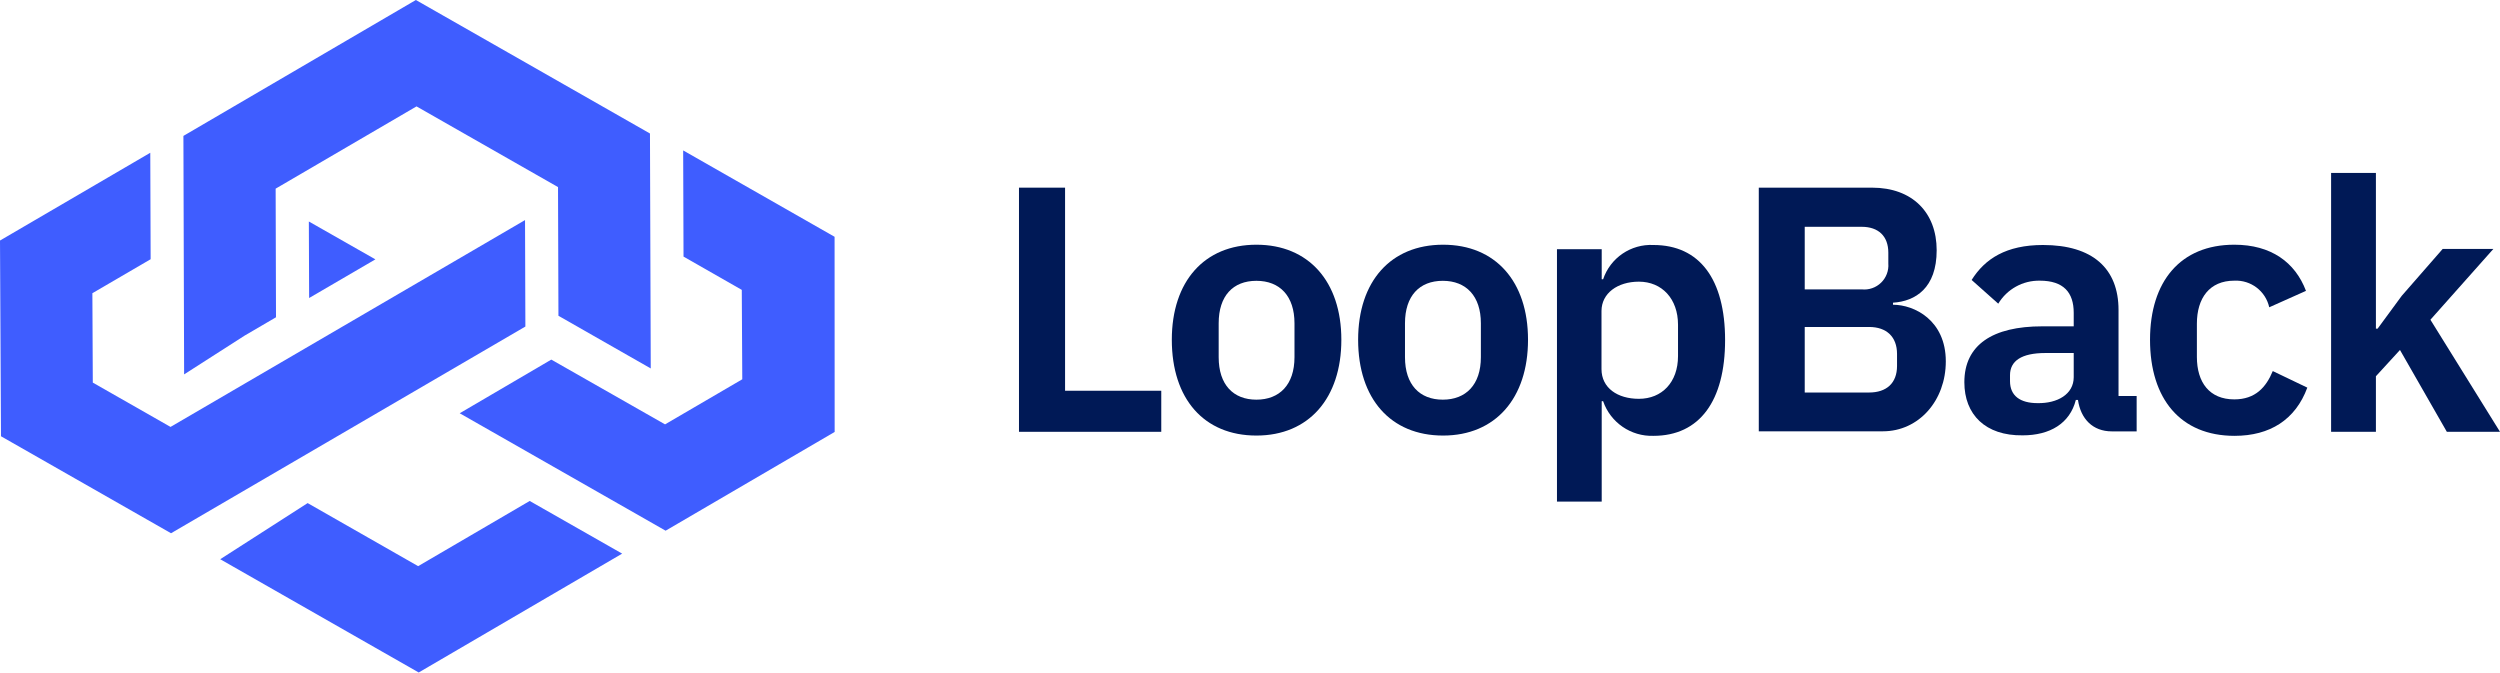
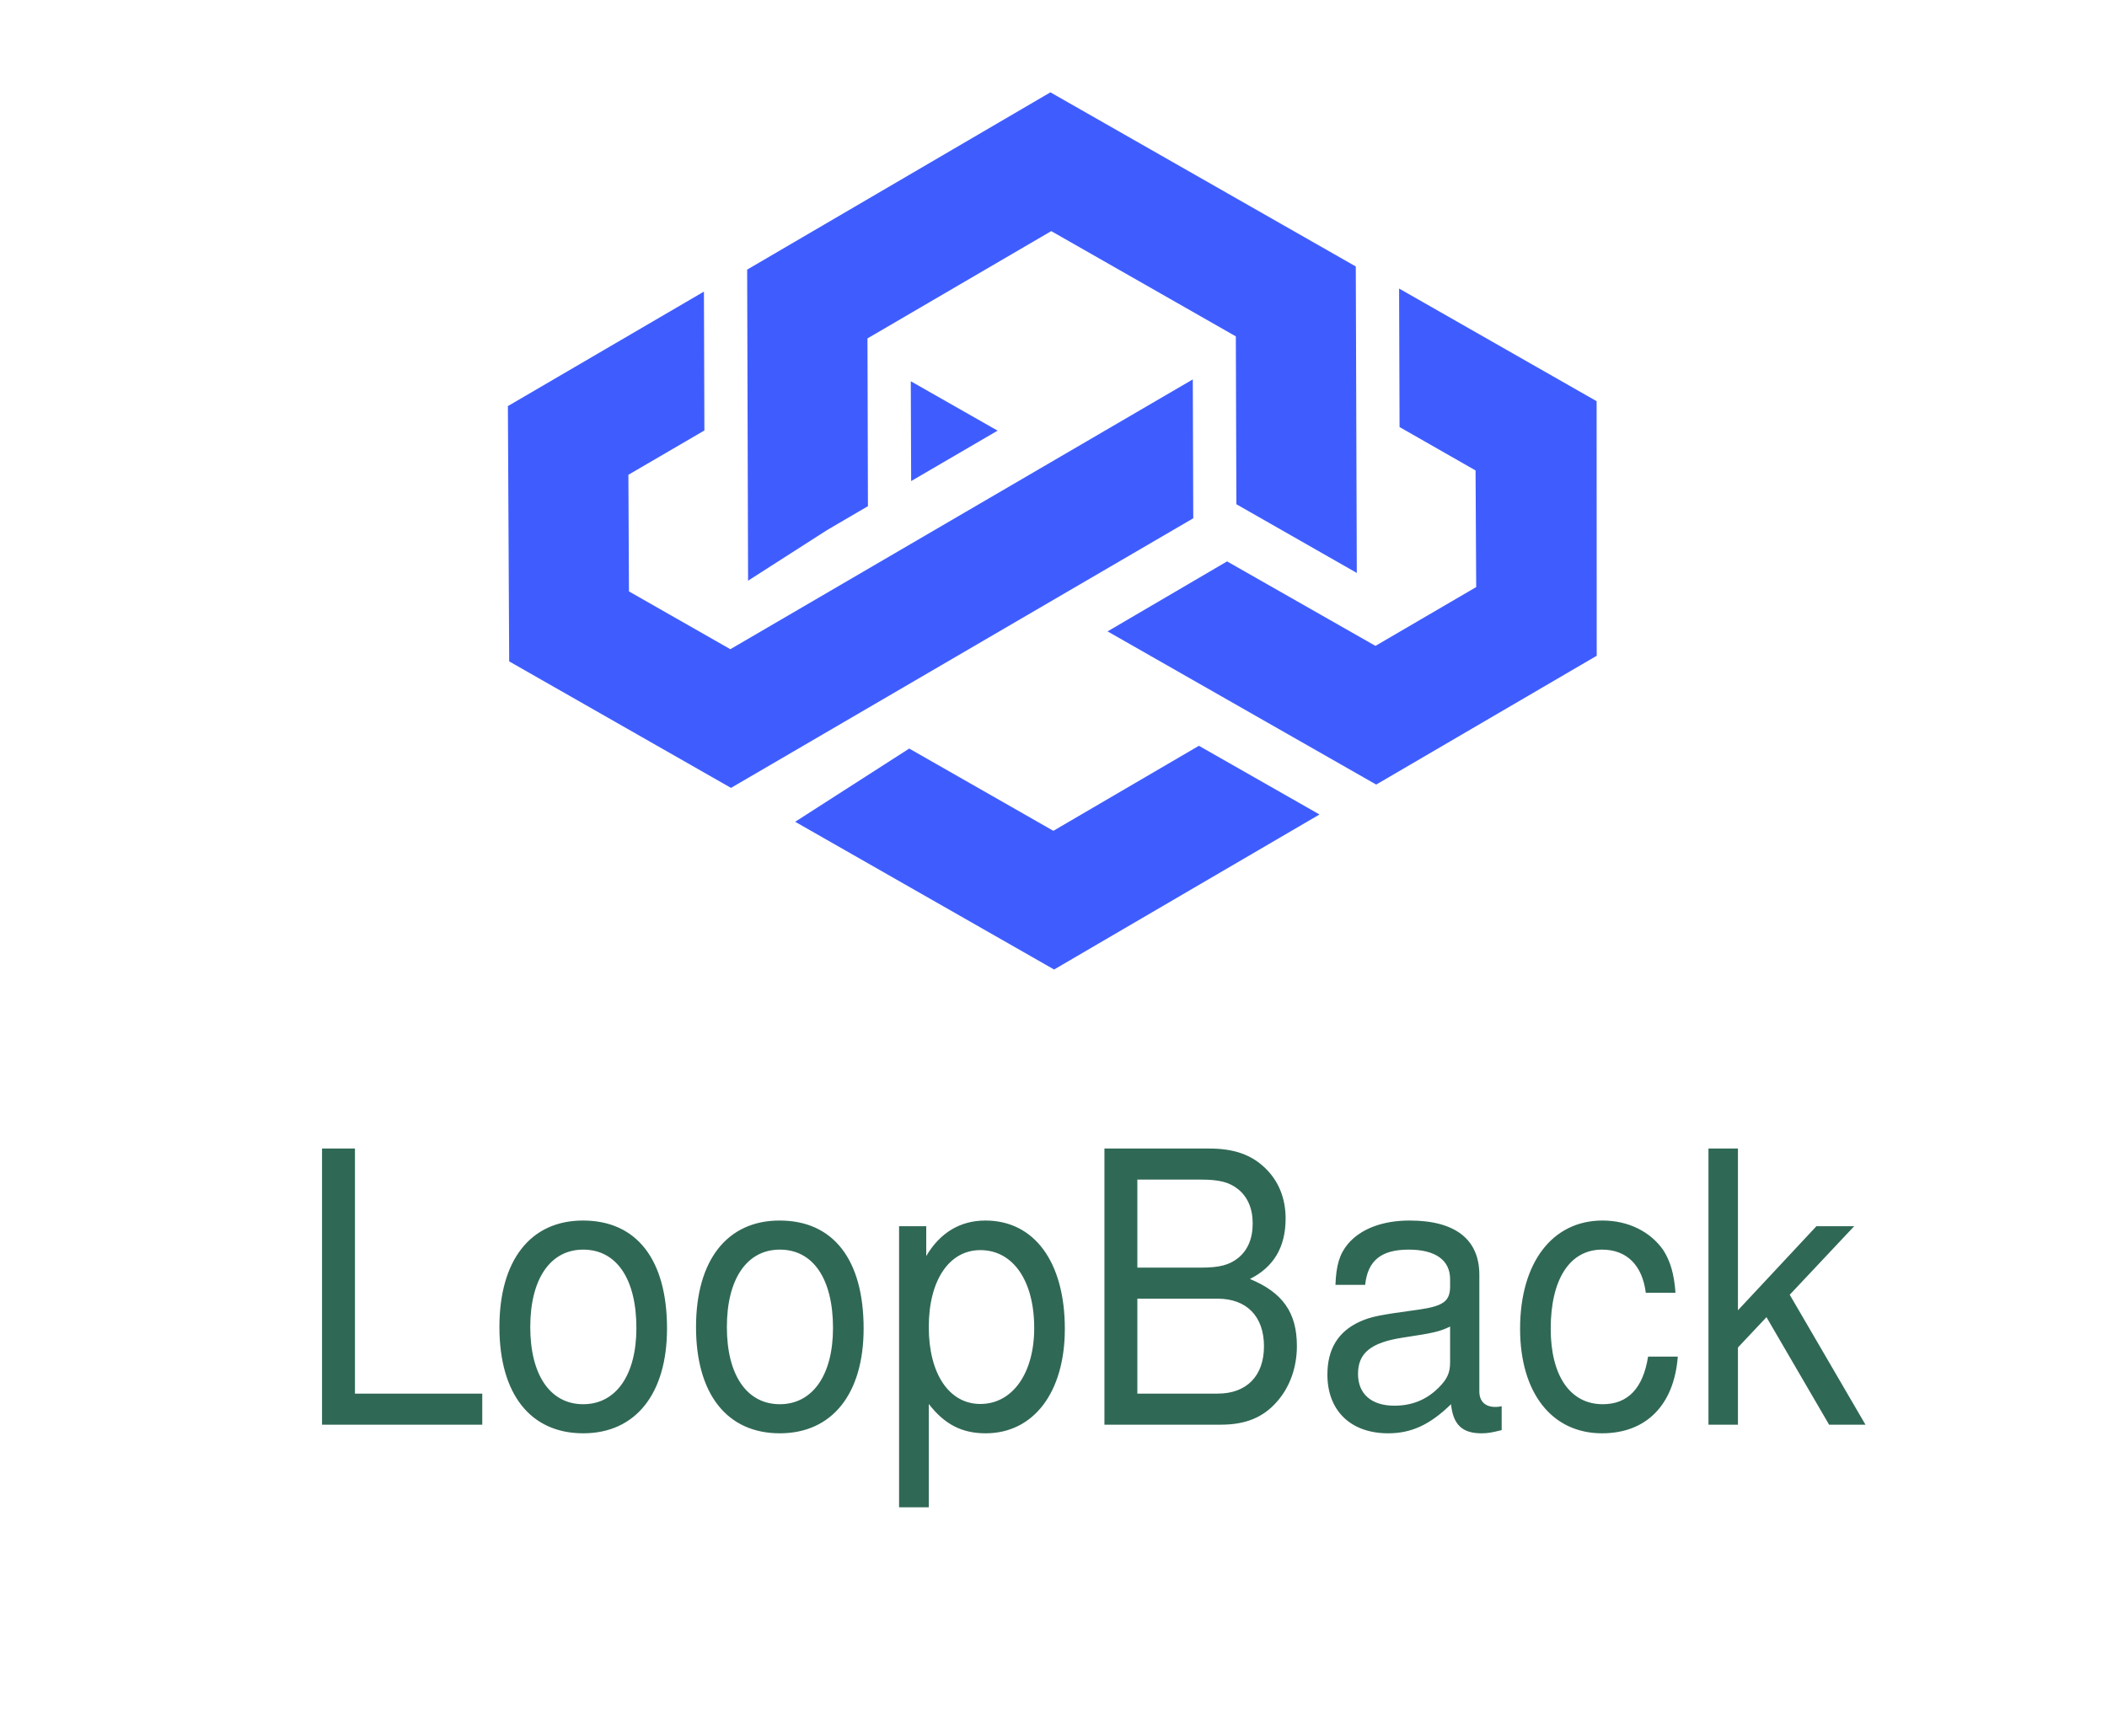
- <svg xmlns="http://www.w3.org/2000/svg" id="Layer_1" data-name="Layer 1" viewBox="0 0 353.17 95">
+ <svg xmlns="http://www.w3.org/2000/svg" width="228.17" height="188">
  <defs>
-     <style>.cls-1{fill:#3f5dff;}.cls-2{fill:#001956;}</style>
+     <style>.cls-1{fill:#3f5dff}.cls-2{fill:#001956}</style>
  </defs>
-   <path class="cls-1" d="M87,72.32" transform="translate(-26.05 -26)" />
-   <polygon class="cls-1" points="31.11 79 43.46 71.07 59.07 79.98 74.83 70.77 87.89 78.21 59.15 95 31.11 79" />
-   <polygon class="cls-1" points="25.91 19.2 58.75 0 91.82 18.86 91.93 52.05 78.89 44.61 78.83 26.43 58.84 15.03 38.94 26.65 38.99 44.82 34.56 47.41 26.01 52.89 25.91 19.2" />
-   <polygon class="cls-1" points="43.63 31.29 53.03 36.64 43.67 42.1 43.63 31.29" />
-   <polygon class="cls-1" points="64.94 58.38 77.88 50.8 93.95 59.95 104.86 53.58 104.79 40.95 96.56 36.25 96.51 21.25 117.9 33.45 117.91 61.02 94.03 74.97 64.94 58.38" />
-   <polygon class="cls-1" points="0.14 61.63 0 33.98 21.23 21.58 21.28 36.62 13.05 41.42 13.11 54.05 24.09 60.31 74.17 31.09 74.22 46.13 24.16 75.33 0.14 61.63" />
-   <path class="cls-2" d="M170,87V52.51h6.51V81.2h13.59V87Z" transform="translate(-26.05 -26)" />
-   <path class="cls-2" d="M191.59,74c0-8.25,4.59-13.43,11.95-13.43s12,5.18,12,13.43-4.59,13.53-12,13.53S191.59,82.34,191.59,74Zm17.33,2.42V71.67c0-3.85-2.07-6-5.38-6s-5.33,2.13-5.33,6v4.79c0,3.9,2.07,6,5.33,6S208.92,80.36,208.92,76.46Z" transform="translate(-26.05 -26)" />
-   <path class="cls-2" d="M217.91,74c0-8.25,4.6-13.43,12-13.43s12,5.18,12,13.43-4.6,13.53-12,13.53S217.91,82.34,217.91,74Zm17.34,2.42V71.67c0-3.85-2.08-6-5.38-6s-5.34,2.13-5.34,6v4.79c0,3.9,2.08,6,5.34,6S235.25,80.36,235.25,76.46Z" transform="translate(-26.05 -26)" />
-   <path class="cls-2" d="M246,61.2h6.32v4.25h.2a7.12,7.12,0,0,1,7.11-4.84c6.52,0,10.12,4.84,10.12,13.43s-3.6,13.53-10.12,13.53a7.27,7.27,0,0,1-7.11-4.89h-.2V96.86H246ZM263.1,76.31V71.87c0-3.66-2.27-6.08-5.53-6.08-3,0-5.28,1.63-5.28,4.15v8.2c0,2.67,2.27,4.2,5.28,4.2C260.83,82.34,263.1,80,263.1,76.31Z" transform="translate(-26.05 -26)" />
-   <path class="cls-2" d="M274.51,52.51h16c5.68,0,9.13,3.5,9.13,8.84s-3,7.21-6.17,7.41v.29c3,0,7.46,2.18,7.46,8,0,5.54-3.81,9.88-8.89,9.88H274.51ZM281,66.88h8.05a3.41,3.41,0,0,0,3.76-3.66V61.69c0-2.32-1.39-3.65-3.76-3.65H281Zm0,14.57h9.09c2.47,0,3.95-1.33,3.95-3.75V76c0-2.42-1.48-3.81-3.95-3.81H281Z" transform="translate(-26.05 -26)" />
-   <path class="cls-2" d="M303.55,80c0-5.29,4-7.9,11-7.9H319V70.19c0-2.87-1.43-4.54-4.79-4.54a6.71,6.71,0,0,0-5.87,3.25l-3.76-3.35c1.88-3,4.89-4.94,10.08-4.94,7,0,10.67,3.31,10.67,9.18V81.94h2.56v5h-3.5c-2.72,0-4.4-1.78-4.79-4.44h-.3c-.84,3.31-3.65,5-7.51,5C306.52,87.57,303.55,84.56,303.55,80ZM319,79.28V75.87h-4C311.6,75.87,310,77,310,79v.84c0,2.07,1.43,3.11,3.9,3.11C316.69,83,319,81.7,319,79.28Z" transform="translate(-26.05 -26)" />
-   <path class="cls-2" d="M329.78,74c0-8.25,4.3-13.43,11.9-13.43,5.19,0,8.6,2.47,10.13,6.52l-5.19,2.32a4.81,4.81,0,0,0-4.94-3.76c-3.5,0-5.28,2.47-5.28,6.08v4.69c0,3.61,1.78,6,5.28,6,3,0,4.5-1.73,5.44-4L352,80.76c-1.68,4.54-5.29,6.81-10.28,6.81C334.08,87.57,329.78,82.34,329.78,74Z" transform="translate(-26.05 -26)" />
-   <path class="cls-2" d="M355.36,50.43h6.33v22h.24l3.41-4.64,5.78-6.62h7.16l-8.89,10L379.22,87h-7.51l-6.62-11.56-3.4,3.71V87h-6.33Z" transform="translate(-26.05 -26)" />
+   <g>
+     <rect fill="none" id="canvas_background" height="190" width="230.17" y="-1" x="-1" />
+   </g>
+   <g>
+     <path id="svg_1" d="m86.11,89l12.35,-7.93l15.61,8.91l15.76,-9.21l13.06,7.44l-28.74,16.79l-28.04,-16zm-5.2,-59.8l32.84,-19.2l33.07,18.86l0.11,33.19l-13.04,-7.44l-0.06,-18.18l-19.99,-11.4l-19.9,11.62l0.05,18.17l-4.43,2.59l-8.55,5.48l-0.1,-33.69z" class="cls-1" />
+     <path id="svg_2" d="m98.63,41.29l9.4,5.35l-9.36,5.46l-0.04,-10.81zm21.31,27.09l12.94,-7.58l16.07,9.15l10.91,-6.37l-0.07,-12.63l-8.23,-4.7l-0.05,-15l21.39,12.2l0.01,27.57l-23.88,13.95l-29.09,-16.59z" class="cls-1" />
+     <path id="svg_3" d="m55.14,71.63l-0.14,-27.65l21.23,-12.4l0.05,15.04l-8.23,4.8l0.06,12.63l10.98,6.26l50.08,-29.22l0.05,15.04l-50.06,29.2l-24.02,-13.7z" class="cls-1" />
+     <text style="cursor: move;" transform="matrix(1.595562,0,0,1.708944,-101.5594,-82.28666) " xml:space="preserve" text-anchor="start" font-family="Helvetica, Arial, sans-serif" font-size="24" id="svg_5" y="138.438" x="83.585" stroke-width="0" fill="#306856">LoopBack</text>
+   </g>
</svg>
